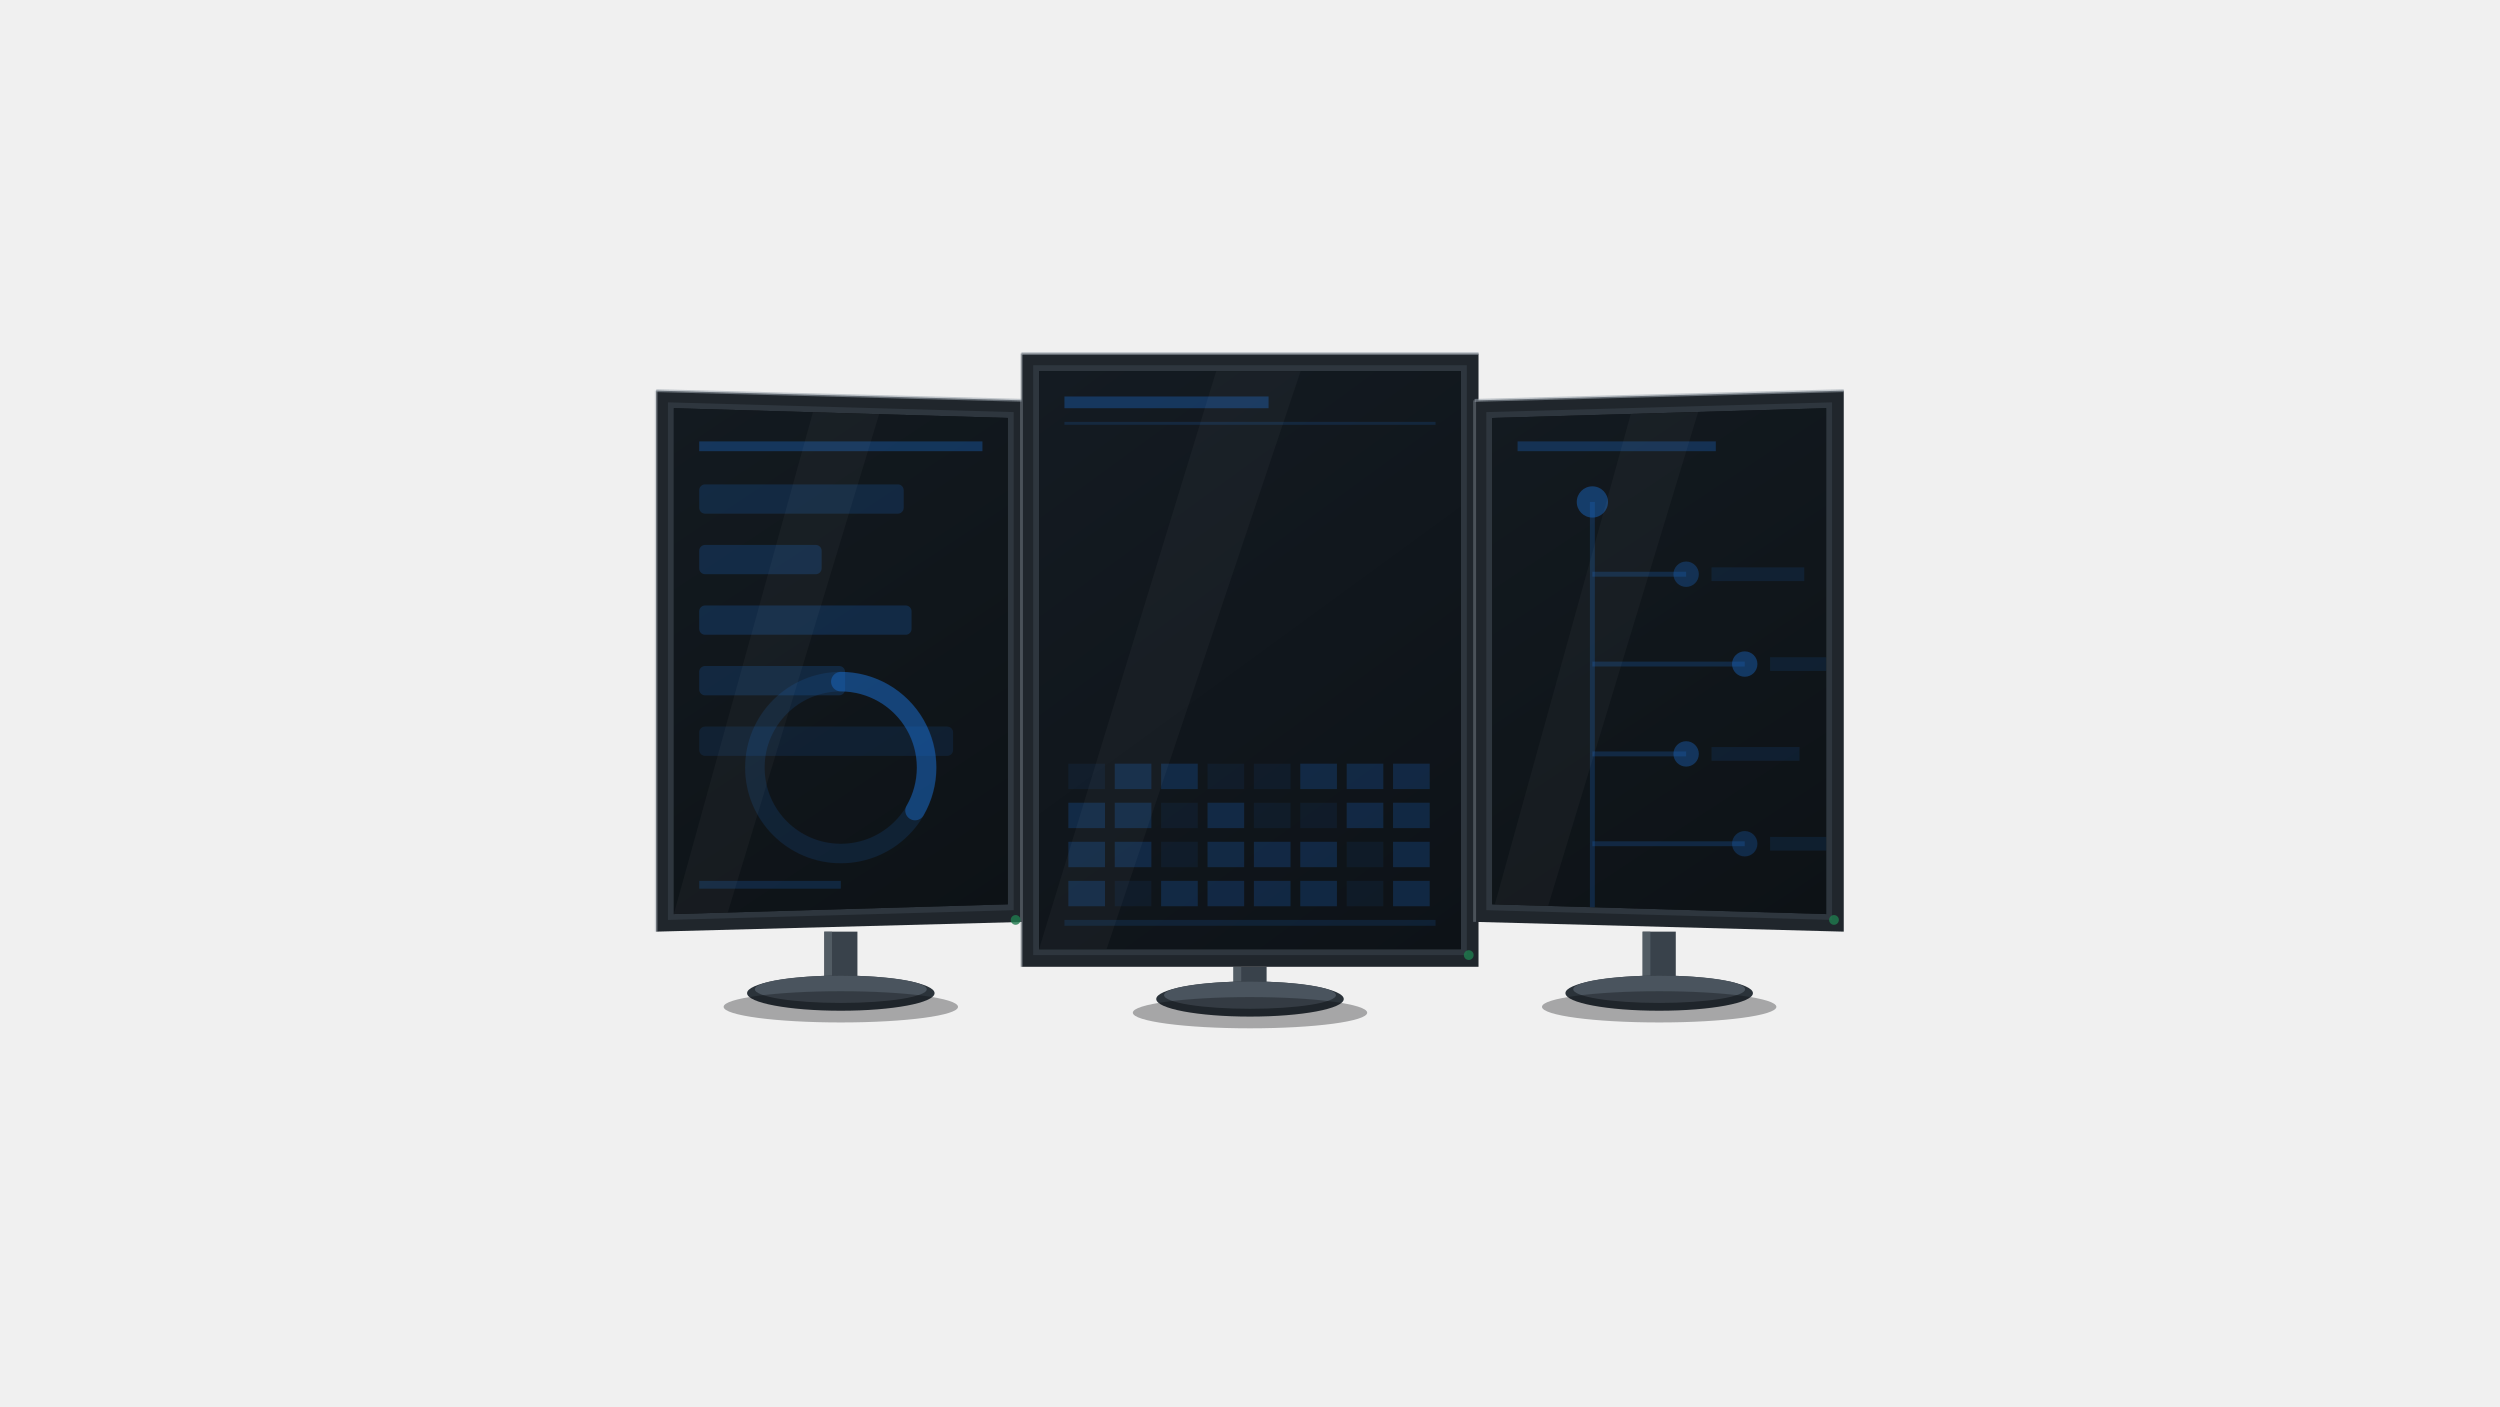
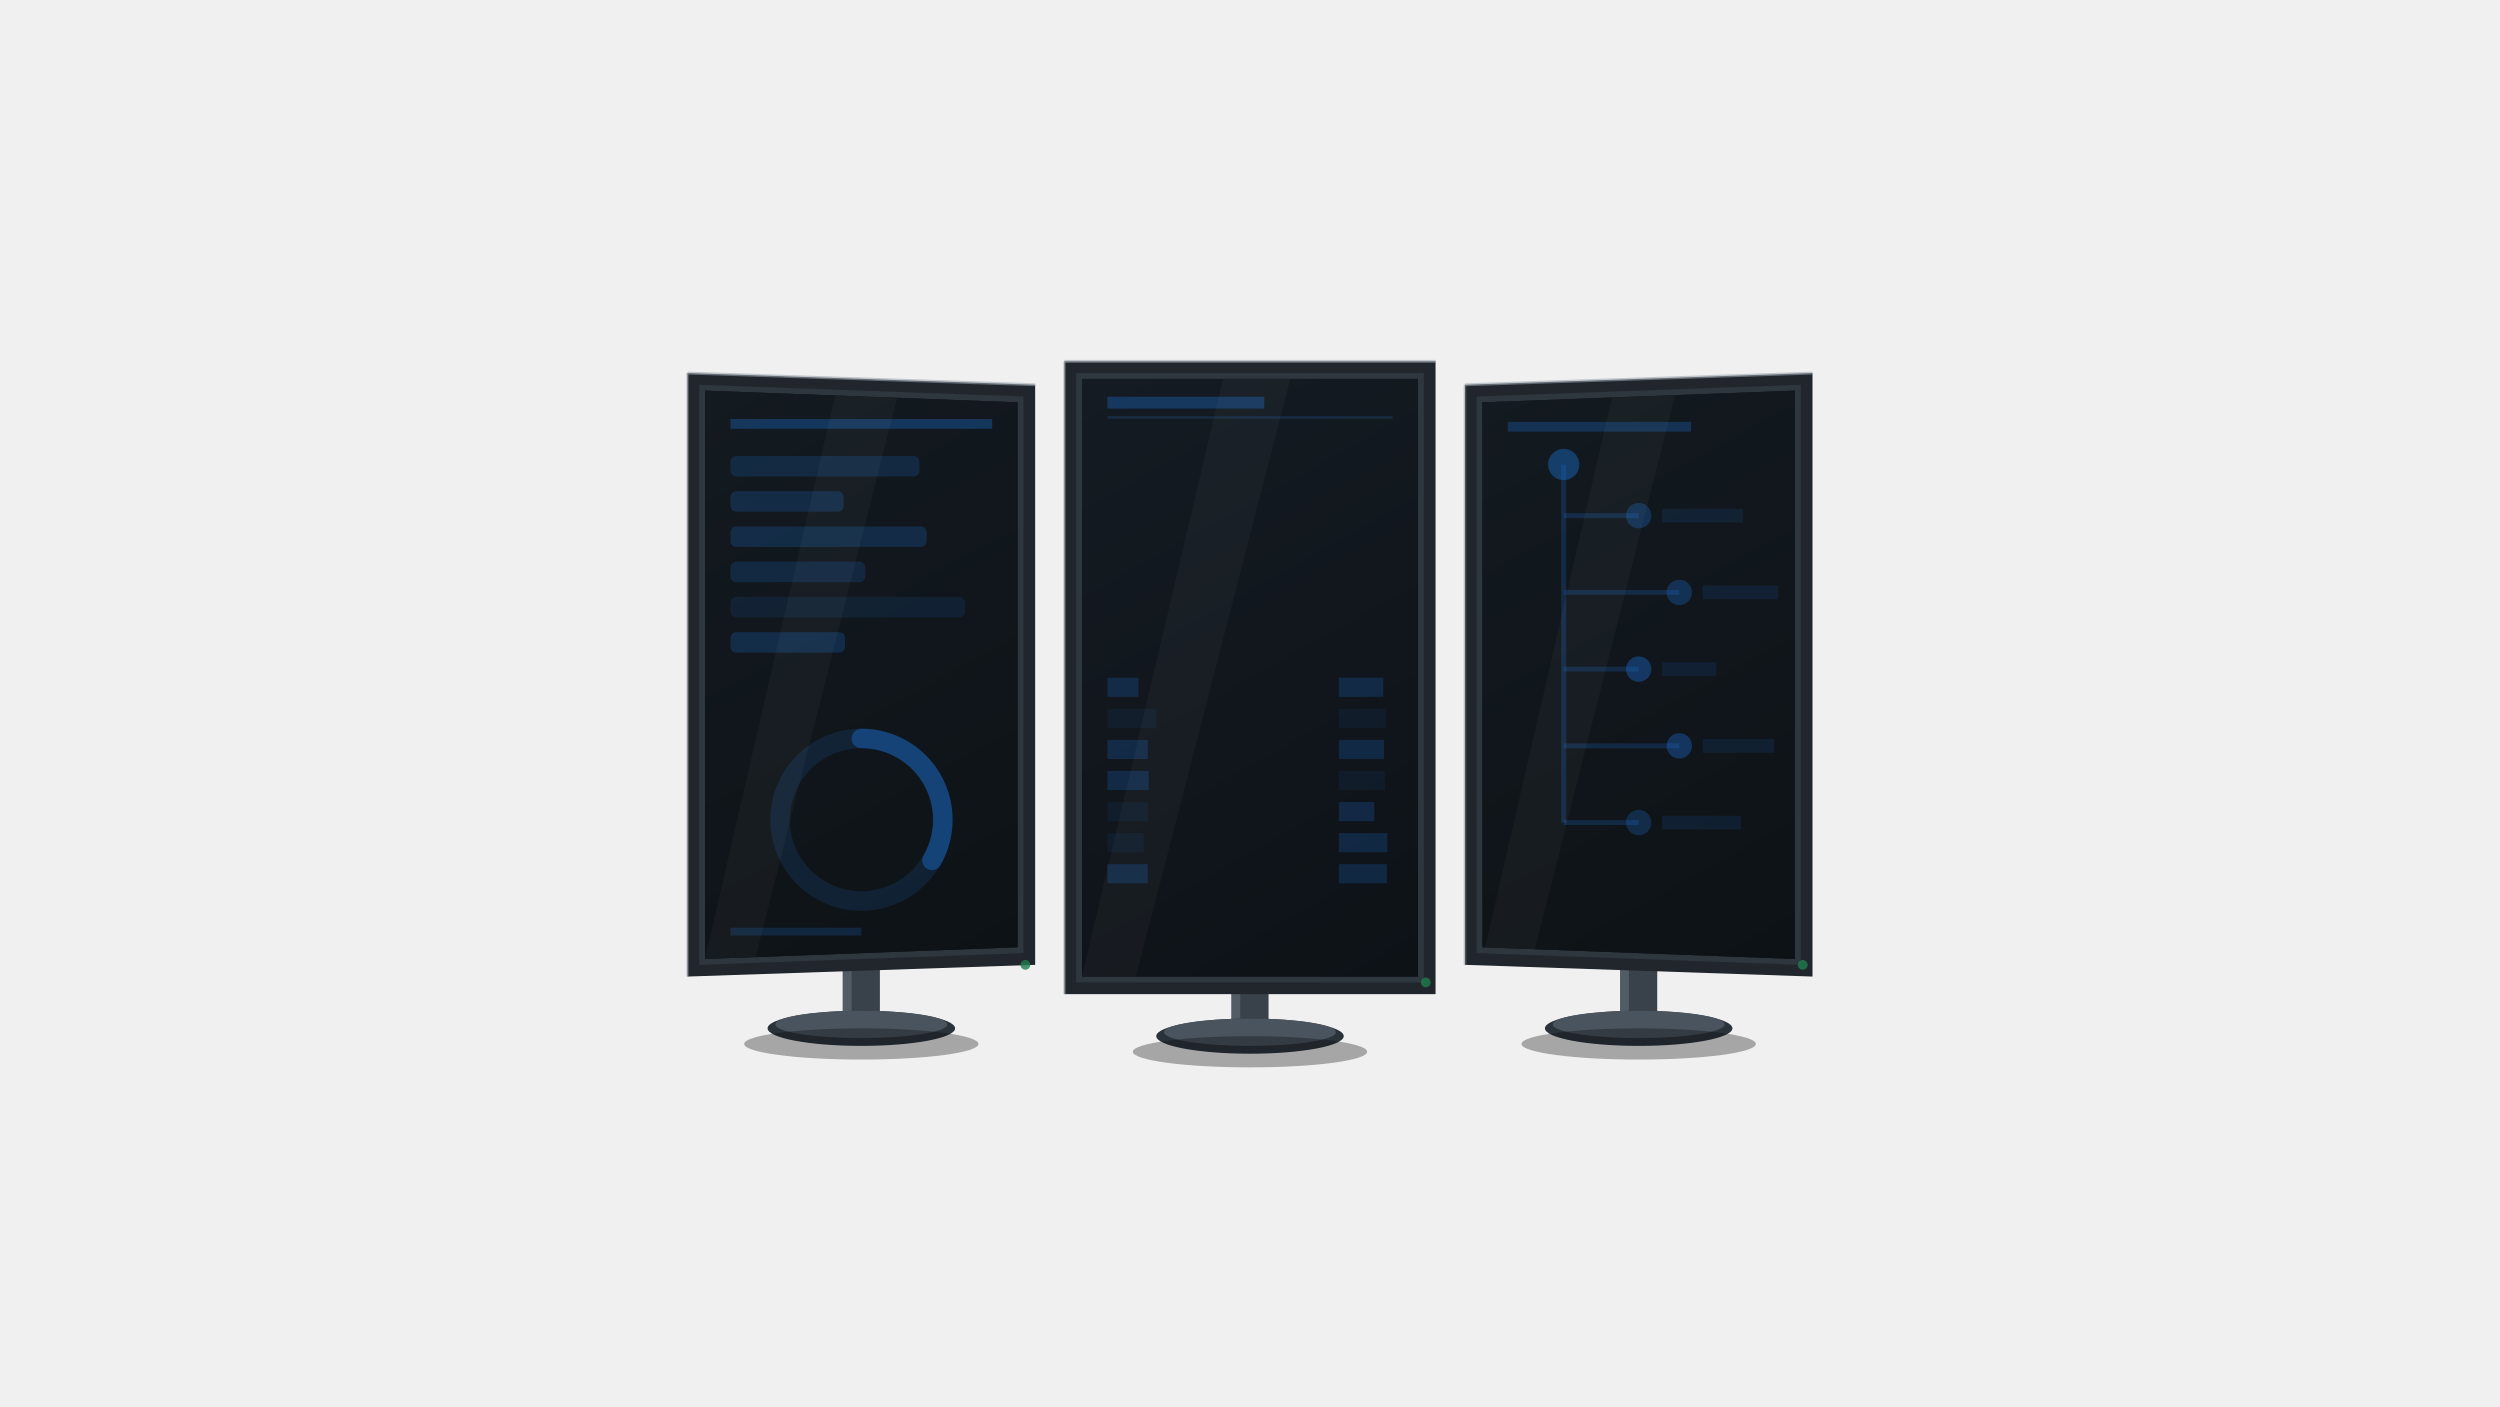
<svg xmlns="http://www.w3.org/2000/svg" width="2560" height="1440" viewBox="0 0 2560 1440">
  <defs>
    <clipPath id="dashboardClip">
-       <polygon points="690,418 1032,428 1032,926 690,936" />
+       <polygon points="722,400 1042,412 1042,970 722,982" />
    </clipPath>
    <clipPath id="gridClip">
-       <polygon points="1064,380 1496,380 1496,972 1064,972" />
+       <polygon points="1108,388 1452,388 1452,1000 1108,1000" />
    </clipPath>
    <clipPath id="treeClip">
-       <polygon points="1528,428 1870,418 1870,936 1528,926" />
+       <polygon points="1518,412 1838,400 1838,982 1518,970" />
    </clipPath>
-     <linearGradient id="glassL" x1="690" y1="418" x2="1032" y2="936" gradientUnits="userSpaceOnUse">
+     <linearGradient id="glassL" x1="722" y1="400" x2="1042" y2="982" gradientUnits="userSpaceOnUse">
      <stop offset="0" stop-color="#131a20" />
      <stop offset="1" stop-color="#0d1216" />
    </linearGradient>
-     <linearGradient id="glassC" x1="1064" y1="380" x2="1496" y2="972" gradientUnits="userSpaceOnUse">
+     <linearGradient id="glassC" x1="1108" y1="388" x2="1452" y2="1000" gradientUnits="userSpaceOnUse">
      <stop offset="0" stop-color="#141b22" />
      <stop offset="1" stop-color="#0d1217" />
    </linearGradient>
-     <linearGradient id="glassR" x1="1528" y1="418" x2="1870" y2="936" gradientUnits="userSpaceOnUse">
+     <linearGradient id="glassR" x1="1518" y1="400" x2="1838" y2="982" gradientUnits="userSpaceOnUse">
      <stop offset="0" stop-color="#131a20" />
      <stop offset="1" stop-color="#0d1216" />
    </linearGradient>
-     <radialGradient id="screenBloom" cx="1280" cy="690" r="780" gradientUnits="userSpaceOnUse">
+     <radialGradient id="screenBloom" cx="1280" cy="700" r="820" gradientUnits="userSpaceOnUse">
      <stop offset="0" stop-color="#3f8ee8" stop-opacity="0.16" />
      <stop offset="1" stop-color="#3f8ee8" stop-opacity="0" />
    </radialGradient>
  </defs>
-   <rect x="844" y="954" width="34" height="59" fill="#39424b" />
-   <rect x="844" y="954" width="8" height="59" fill="#5d666f" opacity="0.7" />
-   <ellipse cx="861" cy="1017" rx="96" ry="18" fill="#2b333a" />
-   <ellipse cx="861" cy="1013" rx="88" ry="14" fill="#4a545e" />
-   <ellipse cx="861" cy="1031" rx="120" ry="16" fill="#05070a" opacity="0.32" />
-   <rect x="1263" y="990" width="34" height="29" fill="#39424b" />
-   <rect x="1263" y="990" width="8" height="29" fill="#5d666f" opacity="0.7" />
-   <ellipse cx="1280" cy="1023" rx="96" ry="18" fill="#2b333a" />
-   <ellipse cx="1280" cy="1019" rx="88" ry="14" fill="#4a545e" />
-   <ellipse cx="1280" cy="1037" rx="120" ry="16" fill="#05070a" opacity="0.32" />
-   <rect x="1682" y="954" width="34" height="59" fill="#39424b" />
-   <rect x="1682" y="954" width="8" height="59" fill="#5d666f" opacity="0.7" />
-   <ellipse cx="1699" cy="1017" rx="96" ry="18" fill="#2b333a" />
-   <ellipse cx="1699" cy="1013" rx="88" ry="14" fill="#4a545e" />
-   <ellipse cx="1699" cy="1031" rx="120" ry="16" fill="#05070a" opacity="0.32" />
-   <polygon points="672,400 1050,410 1050,944 672,954" fill="#20262c" />
-   <polygon points="684,412 1038,422 1038,932 684,942" fill="#2e363e" />
-   <polygon points="690,418 1032,428 1032,926 690,936" fill="#0d1115" />
-   <polyline points="672,400 1050,410" fill="none" stroke="#9aa4ad" stroke-width="3" opacity="0.55" />
-   <polyline points="672,954 672,400" fill="none" stroke="#9aa4ad" stroke-width="3" opacity="0.35" />
-   <polygon points="1046,362 1514,362 1514,990 1046,990" fill="#20262c" />
-   <polygon points="1058,374 1502,374 1502,978 1058,978" fill="#2e363e" />
-   <polygon points="1064,380 1496,380 1496,972 1064,972" fill="#0d1115" />
-   <polyline points="1046,362 1514,362" fill="none" stroke="#9aa4ad" stroke-width="3" opacity="0.55" />
-   <polyline points="1046,990 1046,362" fill="none" stroke="#9aa4ad" stroke-width="3" opacity="0.35" />
-   <polygon points="1510,410 1888,400 1888,954 1510,944" fill="#20262c" />
-   <polygon points="1522,422 1876,412 1876,942 1522,932" fill="#2e363e" />
-   <polygon points="1528,428 1870,418 1870,936 1528,926" fill="#0d1115" />
-   <polyline points="1510,410 1888,400" fill="none" stroke="#9aa4ad" stroke-width="3" opacity="0.55" />
-   <polyline points="1510,944 1510,410" fill="none" stroke="#9aa4ad" stroke-width="3" opacity="0.35" />
-   <polygon points="690,418 1032,428 1032,926 690,936" fill="url(#glassL)" />
-   <polygon points="1064,380 1496,380 1496,972 1064,972" fill="url(#glassC)" />
-   <polygon points="1528,428 1870,418 1870,936 1528,926" fill="url(#glassR)" />
+   <rect x="863" y="986" width="38" height="51" fill="#39424b" />
+   <rect x="863" y="986" width="9" height="51" fill="#5d666f" opacity="0.7" />
+   <ellipse cx="882" cy="1053" rx="96" ry="18" fill="#2b333a" />
+   <ellipse cx="882" cy="1049" rx="88" ry="14" fill="#4a545e" />
+   <ellipse cx="882" cy="1069" rx="120" ry="16" fill="#05070a" opacity="0.32" />
+   <rect x="1261" y="1004" width="38" height="41" fill="#39424b" />
+   <rect x="1261" y="1004" width="9" height="41" fill="#5d666f" opacity="0.7" />
+   <ellipse cx="1280" cy="1061" rx="96" ry="18" fill="#2b333a" />
+   <ellipse cx="1280" cy="1057" rx="88" ry="14" fill="#4a545e" />
+   <ellipse cx="1280" cy="1077" rx="120" ry="16" fill="#05070a" opacity="0.32" />
+   <rect x="1659" y="986" width="38" height="51" fill="#39424b" />
+   <rect x="1659" y="986" width="9" height="51" fill="#5d666f" opacity="0.7" />
+   <ellipse cx="1678" cy="1053" rx="96" ry="18" fill="#2b333a" />
+   <ellipse cx="1678" cy="1049" rx="88" ry="14" fill="#4a545e" />
+   <ellipse cx="1678" cy="1069" rx="120" ry="16" fill="#05070a" opacity="0.32" />
+   <polygon points="704,382 1060,394 1060,988 704,1000" fill="#20262c" />
+   <polygon points="716,394 1048,406 1048,976 716,988" fill="#2e363e" />
+   <polygon points="722,400 1042,412 1042,970 722,982" fill="#0d1115" />
+   <polyline points="704,382 1060,394" fill="none" stroke="#9aa4ad" stroke-width="3" opacity="0.55" />
+   <polyline points="704,1000 704,382" fill="none" stroke="#9aa4ad" stroke-width="3" opacity="0.35" />
+   <polygon points="1090,370 1470,370 1470,1018 1090,1018" fill="#20262c" />
+   <polygon points="1102,382 1458,382 1458,1006 1102,1006" fill="#2e363e" />
+   <polygon points="1108,388 1452,388 1452,1000 1108,1000" fill="#0d1115" />
+   <polyline points="1090,370 1470,370" fill="none" stroke="#9aa4ad" stroke-width="3" opacity="0.55" />
+   <polyline points="1090,1018 1090,370" fill="none" stroke="#9aa4ad" stroke-width="3" opacity="0.35" />
+   <polygon points="1500,394 1856,382 1856,1000 1500,988" fill="#20262c" />
+   <polygon points="1512,406 1844,394 1844,988 1512,976" fill="#2e363e" />
+   <polygon points="1518,412 1838,400 1838,982 1518,970" fill="#0d1115" />
+   <polyline points="1500,394 1856,382" fill="none" stroke="#9aa4ad" stroke-width="3" opacity="0.55" />
+   <polyline points="1500,988 1500,394" fill="none" stroke="#9aa4ad" stroke-width="3" opacity="0.35" />
+   <polygon points="722,400 1042,412 1042,970 722,982" fill="url(#glassL)" />
+   <polygon points="1108,388 1452,388 1452,1000 1108,1000" fill="url(#glassC)" />
+   <polygon points="1518,412 1838,400 1838,982 1518,970" fill="url(#glassR)" />
  <g clip-path="url(#dashboardClip)">
-     <rect x="716" y="452" width="290" height="10" fill="#1b6fd4" opacity="0.34" />
-     <rect x="716" y="496" width="209.37" height="30" rx="6" fill="#1b6fd4" opacity="0.2" />
-     <rect x="716" y="558" width="125.36" height="30" rx="6" fill="#1b6fd4" opacity="0.22" />
-     <rect x="716" y="620" width="217.43" height="30" rx="6" fill="#1b6fd4" opacity="0.23" />
-     <rect x="716" y="682" width="149.35" height="30" rx="6" fill="#1b6fd4" opacity="0.2" />
-     <rect x="716" y="744" width="259.95" height="30" rx="6" fill="#1b6fd4" opacity="0.13" />
-     <circle cx="861" cy="786" r="88" fill="none" stroke="#1b6fd4" stroke-width="20" opacity="0.15" />
-     <path d="M 861 698 A 88 88 0 0 1 937 830" fill="none" stroke="#1b6fd4" stroke-width="20" opacity="0.42" stroke-linecap="round" />
-     <rect x="716" y="902" width="145" height="8" fill="#1b6fd4" opacity="0.21" />
+     <rect x="748" y="429.1" width="268" height="10" fill="#1b6fd4" opacity="0.34" />
+     <rect x="748" y="466.93" width="193.49" height="20.95" rx="6" fill="#1b6fd4" opacity="0.2" />
+     <rect x="748" y="503.01" width="115.85" height="20.95" rx="6" fill="#1b6fd4" opacity="0.22" />
+     <rect x="748" y="539.1" width="200.94" height="20.95" rx="6" fill="#1b6fd4" opacity="0.23" />
+     <rect x="748" y="575.18" width="138.02" height="20.95" rx="6" fill="#1b6fd4" opacity="0.2" />
+     <rect x="748" y="611.27" width="240.23" height="20.95" rx="6" fill="#1b6fd4" opacity="0.13" />
+     <rect x="748" y="647.35" width="117.34" height="20.95" rx="6" fill="#1b6fd4" opacity="0.24" />
+     <circle cx="882" cy="839.41" r="83.2" fill="none" stroke="#1b6fd4" stroke-width="20" opacity="0.15" />
+     <path d="M 882 756.21 A 83.2 83.2 0 0 1 954.38 881.01" fill="none" stroke="#1b6fd4" stroke-width="20" opacity="0.42" stroke-linecap="round" />
+     <rect x="748" y="949.99" width="134" height="8" fill="#1b6fd4" opacity="0.21" />
  </g>
  <g clip-path="url(#gridClip)">
-     <rect x="1090" y="406" width="209" height="12" fill="#1b6fd4" opacity="0.34" />
-     <rect x="1090" y="432" width="380" height="3" fill="#1b6fd4" opacity="0.17" />
-     <rect x="1094" y="782" width="37.5" height="26" fill="#1b6fd4" opacity="0.08" />
-     <rect x="1141.5" y="782" width="37.5" height="26" fill="#1b6fd4" opacity="0.23" />
-     <rect x="1189" y="782" width="37.5" height="26" fill="#1b6fd4" opacity="0.23" />
-     <rect x="1236.5" y="782" width="37.5" height="26" fill="#1b6fd4" opacity="0.08" />
-     <rect x="1284" y="782" width="37.5" height="26" fill="#1b6fd4" opacity="0.08" />
-     <rect x="1331.5" y="782" width="37.5" height="26" fill="#1b6fd4" opacity="0.23" />
-     <rect x="1379" y="782" width="37.5" height="26" fill="#1b6fd4" opacity="0.23" />
-     <rect x="1426.5" y="782" width="37.5" height="26" fill="#1b6fd4" opacity="0.23" />
-     <rect x="1094" y="822" width="37.5" height="26" fill="#1b6fd4" opacity="0.23" />
-     <rect x="1141.5" y="822" width="37.5" height="26" fill="#1b6fd4" opacity="0.23" />
-     <rect x="1189" y="822" width="37.5" height="26" fill="#1b6fd4" opacity="0.08" />
-     <rect x="1236.5" y="822" width="37.5" height="26" fill="#1b6fd4" opacity="0.23" />
-     <rect x="1284" y="822" width="37.5" height="26" fill="#1b6fd4" opacity="0.08" />
-     <rect x="1331.5" y="822" width="37.5" height="26" fill="#1b6fd4" opacity="0.08" />
-     <rect x="1379" y="822" width="37.5" height="26" fill="#1b6fd4" opacity="0.23" />
-     <rect x="1426.5" y="822" width="37.5" height="26" fill="#1b6fd4" opacity="0.23" />
-     <rect x="1094" y="862" width="37.5" height="26" fill="#1b6fd4" opacity="0.23" />
-     <rect x="1141.5" y="862" width="37.5" height="26" fill="#1b6fd4" opacity="0.23" />
-     <rect x="1189" y="862" width="37.5" height="26" fill="#1b6fd4" opacity="0.08" />
-     <rect x="1236.5" y="862" width="37.5" height="26" fill="#1b6fd4" opacity="0.23" />
-     <rect x="1284" y="862" width="37.5" height="26" fill="#1b6fd4" opacity="0.23" />
-     <rect x="1331.5" y="862" width="37.5" height="26" fill="#1b6fd4" opacity="0.23" />
-     <rect x="1379" y="862" width="37.5" height="26" fill="#1b6fd4" opacity="0.08" />
-     <rect x="1426.5" y="862" width="37.5" height="26" fill="#1b6fd4" opacity="0.23" />
-     <rect x="1094" y="902" width="37.5" height="26" fill="#1b6fd4" opacity="0.23" />
-     <rect x="1141.5" y="902" width="37.5" height="26" fill="#1b6fd4" opacity="0.08" />
-     <rect x="1189" y="902" width="37.5" height="26" fill="#1b6fd4" opacity="0.23" />
-     <rect x="1236.5" y="902" width="37.5" height="26" fill="#1b6fd4" opacity="0.23" />
-     <rect x="1284" y="902" width="37.5" height="26" fill="#1b6fd4" opacity="0.23" />
-     <rect x="1331.5" y="902" width="37.5" height="26" fill="#1b6fd4" opacity="0.23" />
-     <rect x="1379" y="902" width="37.5" height="26" fill="#1b6fd4" opacity="0.08" />
-     <rect x="1426.5" y="902" width="37.5" height="26" fill="#1b6fd4" opacity="0.23" />
-     <rect x="1090" y="942" width="380" height="6" fill="#1b6fd4" opacity="0.15" />
+     <rect x="1134" y="406.36" width="160.6" height="12" fill="#1b6fd4" opacity="0.34" />
+     <rect x="1134" y="425.94" width="292" height="3" fill="#1b6fd4" opacity="0.17" />
+     <rect x="1134" y="694" width="31.85" height="19.58" fill="#1b6fd4" opacity="0.23" />
+     <rect x="1134" y="725.82" width="50.19" height="19.58" fill="#1b6fd4" opacity="0.08" />
+     <rect x="1134" y="757.65" width="41.28" height="19.58" fill="#1b6fd4" opacity="0.23" />
+     <rect x="1134" y="789.47" width="42.28" height="19.58" fill="#1b6fd4" opacity="0.23" />
+     <rect x="1134" y="821.3" width="41.36" height="19.58" fill="#1b6fd4" opacity="0.08" />
+     <rect x="1134" y="853.12" width="37.06" height="19.58" fill="#1b6fd4" opacity="0.08" />
+     <rect x="1134" y="884.94" width="41.27" height="19.58" fill="#1b6fd4" opacity="0.23" />
+     <rect x="1370.96" y="694" width="45.53" height="19.58" fill="#1b6fd4" opacity="0.23" />
+     <rect x="1370.96" y="725.82" width="48.25" height="19.58" fill="#1b6fd4" opacity="0.08" />
+     <rect x="1370.96" y="757.65" width="46.24" height="19.58" fill="#1b6fd4" opacity="0.23" />
+     <rect x="1370.96" y="789.47" width="47.21" height="19.58" fill="#1b6fd4" opacity="0.08" />
+     <rect x="1370.96" y="821.3" width="36.27" height="19.58" fill="#1b6fd4" opacity="0.23" />
+     <rect x="1370.96" y="853.12" width="49.62" height="19.58" fill="#1b6fd4" opacity="0.23" />
+     <rect x="1370.96" y="884.94" width="49.19" height="19.58" fill="#1b6fd4" opacity="0.23" />
  </g>
  <g clip-path="url(#treeClip)">
-     <rect x="1554" y="452" width="203" height="10" fill="#1b6fd4" opacity="0.29" />
-     <circle cx="1630.6" cy="514" r="16" fill="#1b6fd4" opacity="0.42" />
-     <line x1="1630.6" y1="514" x2="1630.6" y2="588" stroke="#1b6fd4" stroke-width="5" opacity="0.23" />
-     <line x1="1630.6" y1="588" x2="1726.6" y2="588" stroke="#1b6fd4" stroke-width="5" opacity="0.23" />
-     <circle cx="1726.6" cy="588" r="13" fill="#1b6fd4" opacity="0.3" />
-     <rect x="1752.6" y="581" width="94.97" height="14" fill="#1b6fd4" opacity="0.13" />
-     <line x1="1630.6" y1="588" x2="1630.6" y2="680" stroke="#1b6fd4" stroke-width="5" opacity="0.23" />
-     <line x1="1630.6" y1="680" x2="1786.6" y2="680" stroke="#1b6fd4" stroke-width="5" opacity="0.23" />
-     <circle cx="1786.6" cy="680" r="13" fill="#1b6fd4" opacity="0.39" />
-     <rect x="1812.6" y="673" width="68.34" height="14" fill="#1b6fd4" opacity="0.13" />
-     <line x1="1630.6" y1="680" x2="1630.6" y2="772" stroke="#1b6fd4" stroke-width="5" opacity="0.23" />
-     <line x1="1630.6" y1="772" x2="1726.6" y2="772" stroke="#1b6fd4" stroke-width="5" opacity="0.23" />
-     <circle cx="1726.6" cy="772" r="13" fill="#1b6fd4" opacity="0.36" />
-     <rect x="1752.6" y="765" width="90.09" height="14" fill="#1b6fd4" opacity="0.13" />
-     <line x1="1630.6" y1="772" x2="1630.6" y2="864" stroke="#1b6fd4" stroke-width="5" opacity="0.23" />
-     <line x1="1630.6" y1="864" x2="1786.6" y2="864" stroke="#1b6fd4" stroke-width="5" opacity="0.23" />
-     <circle cx="1786.6" cy="864" r="13" fill="#1b6fd4" opacity="0.26" />
-     <rect x="1812.6" y="857" width="98.96" height="14" fill="#1b6fd4" opacity="0.13" />
-     <line x1="1630.6" y1="864" x2="1630.6" y2="956" stroke="#1b6fd4" stroke-width="5" opacity="0.23" />
-     <line x1="1630.6" y1="956" x2="1726.6" y2="956" stroke="#1b6fd4" stroke-width="5" opacity="0.23" />
-     <circle cx="1726.6" cy="956" r="13" fill="#1b6fd4" opacity="0.26" />
-     <rect x="1752.6" y="949" width="71.72" height="14" fill="#1b6fd4" opacity="0.13" />
+     <rect x="1544" y="432.01" width="187.6" height="10" fill="#1b6fd4" opacity="0.29" />
+     <circle cx="1601.2" cy="475.66" r="16" fill="#1b6fd4" opacity="0.42" />
+     <line x1="1601.2" y1="475.66" x2="1601.2" y2="528.04" stroke="#1b6fd4" stroke-width="5" opacity="0.23" />
+     <line x1="1601.2" y1="528.04" x2="1678" y2="528.04" stroke="#1b6fd4" stroke-width="5" opacity="0.23" />
+     <circle cx="1678" cy="528.04" r="13" fill="#1b6fd4" opacity="0.29" />
+     <rect x="1702" y="521.04" width="82.74" height="14" fill="#1b6fd4" opacity="0.13" />
+     <line x1="1601.2" y1="528.04" x2="1601.2" y2="606.61" stroke="#1b6fd4" stroke-width="5" opacity="0.23" />
+     <line x1="1601.2" y1="606.61" x2="1719.6" y2="606.61" stroke="#1b6fd4" stroke-width="5" opacity="0.23" />
+     <circle cx="1719.6" cy="606.61" r="13" fill="#1b6fd4" opacity="0.3" />
+     <rect x="1743.6" y="599.61" width="77.23" height="14" fill="#1b6fd4" opacity="0.13" />
+     <line x1="1601.2" y1="606.61" x2="1601.2" y2="685.18" stroke="#1b6fd4" stroke-width="5" opacity="0.23" />
+     <line x1="1601.2" y1="685.18" x2="1678" y2="685.18" stroke="#1b6fd4" stroke-width="5" opacity="0.23" />
+     <circle cx="1678" cy="685.18" r="13" fill="#1b6fd4" opacity="0.39" />
+     <rect x="1702" y="678.18" width="55.32" height="14" fill="#1b6fd4" opacity="0.13" />
+     <line x1="1601.2" y1="685.18" x2="1601.2" y2="763.75" stroke="#1b6fd4" stroke-width="5" opacity="0.23" />
+     <line x1="1601.2" y1="763.75" x2="1719.6" y2="763.75" stroke="#1b6fd4" stroke-width="5" opacity="0.23" />
+     <circle cx="1719.6" cy="763.75" r="13" fill="#1b6fd4" opacity="0.36" />
+     <rect x="1743.6" y="756.75" width="73.22" height="14" fill="#1b6fd4" opacity="0.13" />
+     <line x1="1601.2" y1="763.75" x2="1601.2" y2="842.32" stroke="#1b6fd4" stroke-width="5" opacity="0.23" />
+     <line x1="1601.2" y1="842.32" x2="1678" y2="842.32" stroke="#1b6fd4" stroke-width="5" opacity="0.23" />
+     <circle cx="1678" cy="842.32" r="13" fill="#1b6fd4" opacity="0.26" />
+     <rect x="1702" y="835.32" width="80.51" height="14" fill="#1b6fd4" opacity="0.13" />
  </g>
  <g clip-path="url(#dashboardClip)">
-     <polygon points="690,936 833.64,418 902.04,418 744.72,936" fill="#ffffff" opacity="0.035" />
+     <polygon points="722,982 856.4,400 920.4,400 773.2,982" fill="#ffffff" opacity="0.035" />
  </g>
  <g clip-path="url(#gridClip)">
-     <polygon points="1064,972 1245.44,380 1331.84,380 1133.12,972" fill="#ffffff" opacity="0.035" />
+     <polygon points="1108,1000 1252.48,388 1321.28,388 1163.04,1000" fill="#ffffff" opacity="0.035" />
  </g>
  <g clip-path="url(#treeClip)">
-     <polygon points="1528,936 1671.64,418 1740.04,418 1582.72,936" fill="#ffffff" opacity="0.035" />
+     <polygon points="1518,982 1652.4,400 1716.4,400 1569.2,982" fill="#ffffff" opacity="0.035" />
  </g>
-   <circle cx="1040" cy="942" r="5" fill="#1f7a4d" opacity="0.8" />
-   <circle cx="1504" cy="978" r="5" fill="#1f7a4d" opacity="0.8" />
-   <circle cx="1878" cy="942" r="5" fill="#1f7a4d" opacity="0.8" />
+   <circle cx="1050" cy="988" r="5" fill="#1f7a4d" opacity="0.8" />
+   <circle cx="1460" cy="1006" r="5" fill="#1f7a4d" opacity="0.8" />
+   <circle cx="1846" cy="988" r="5" fill="#1f7a4d" opacity="0.8" />
</svg>
